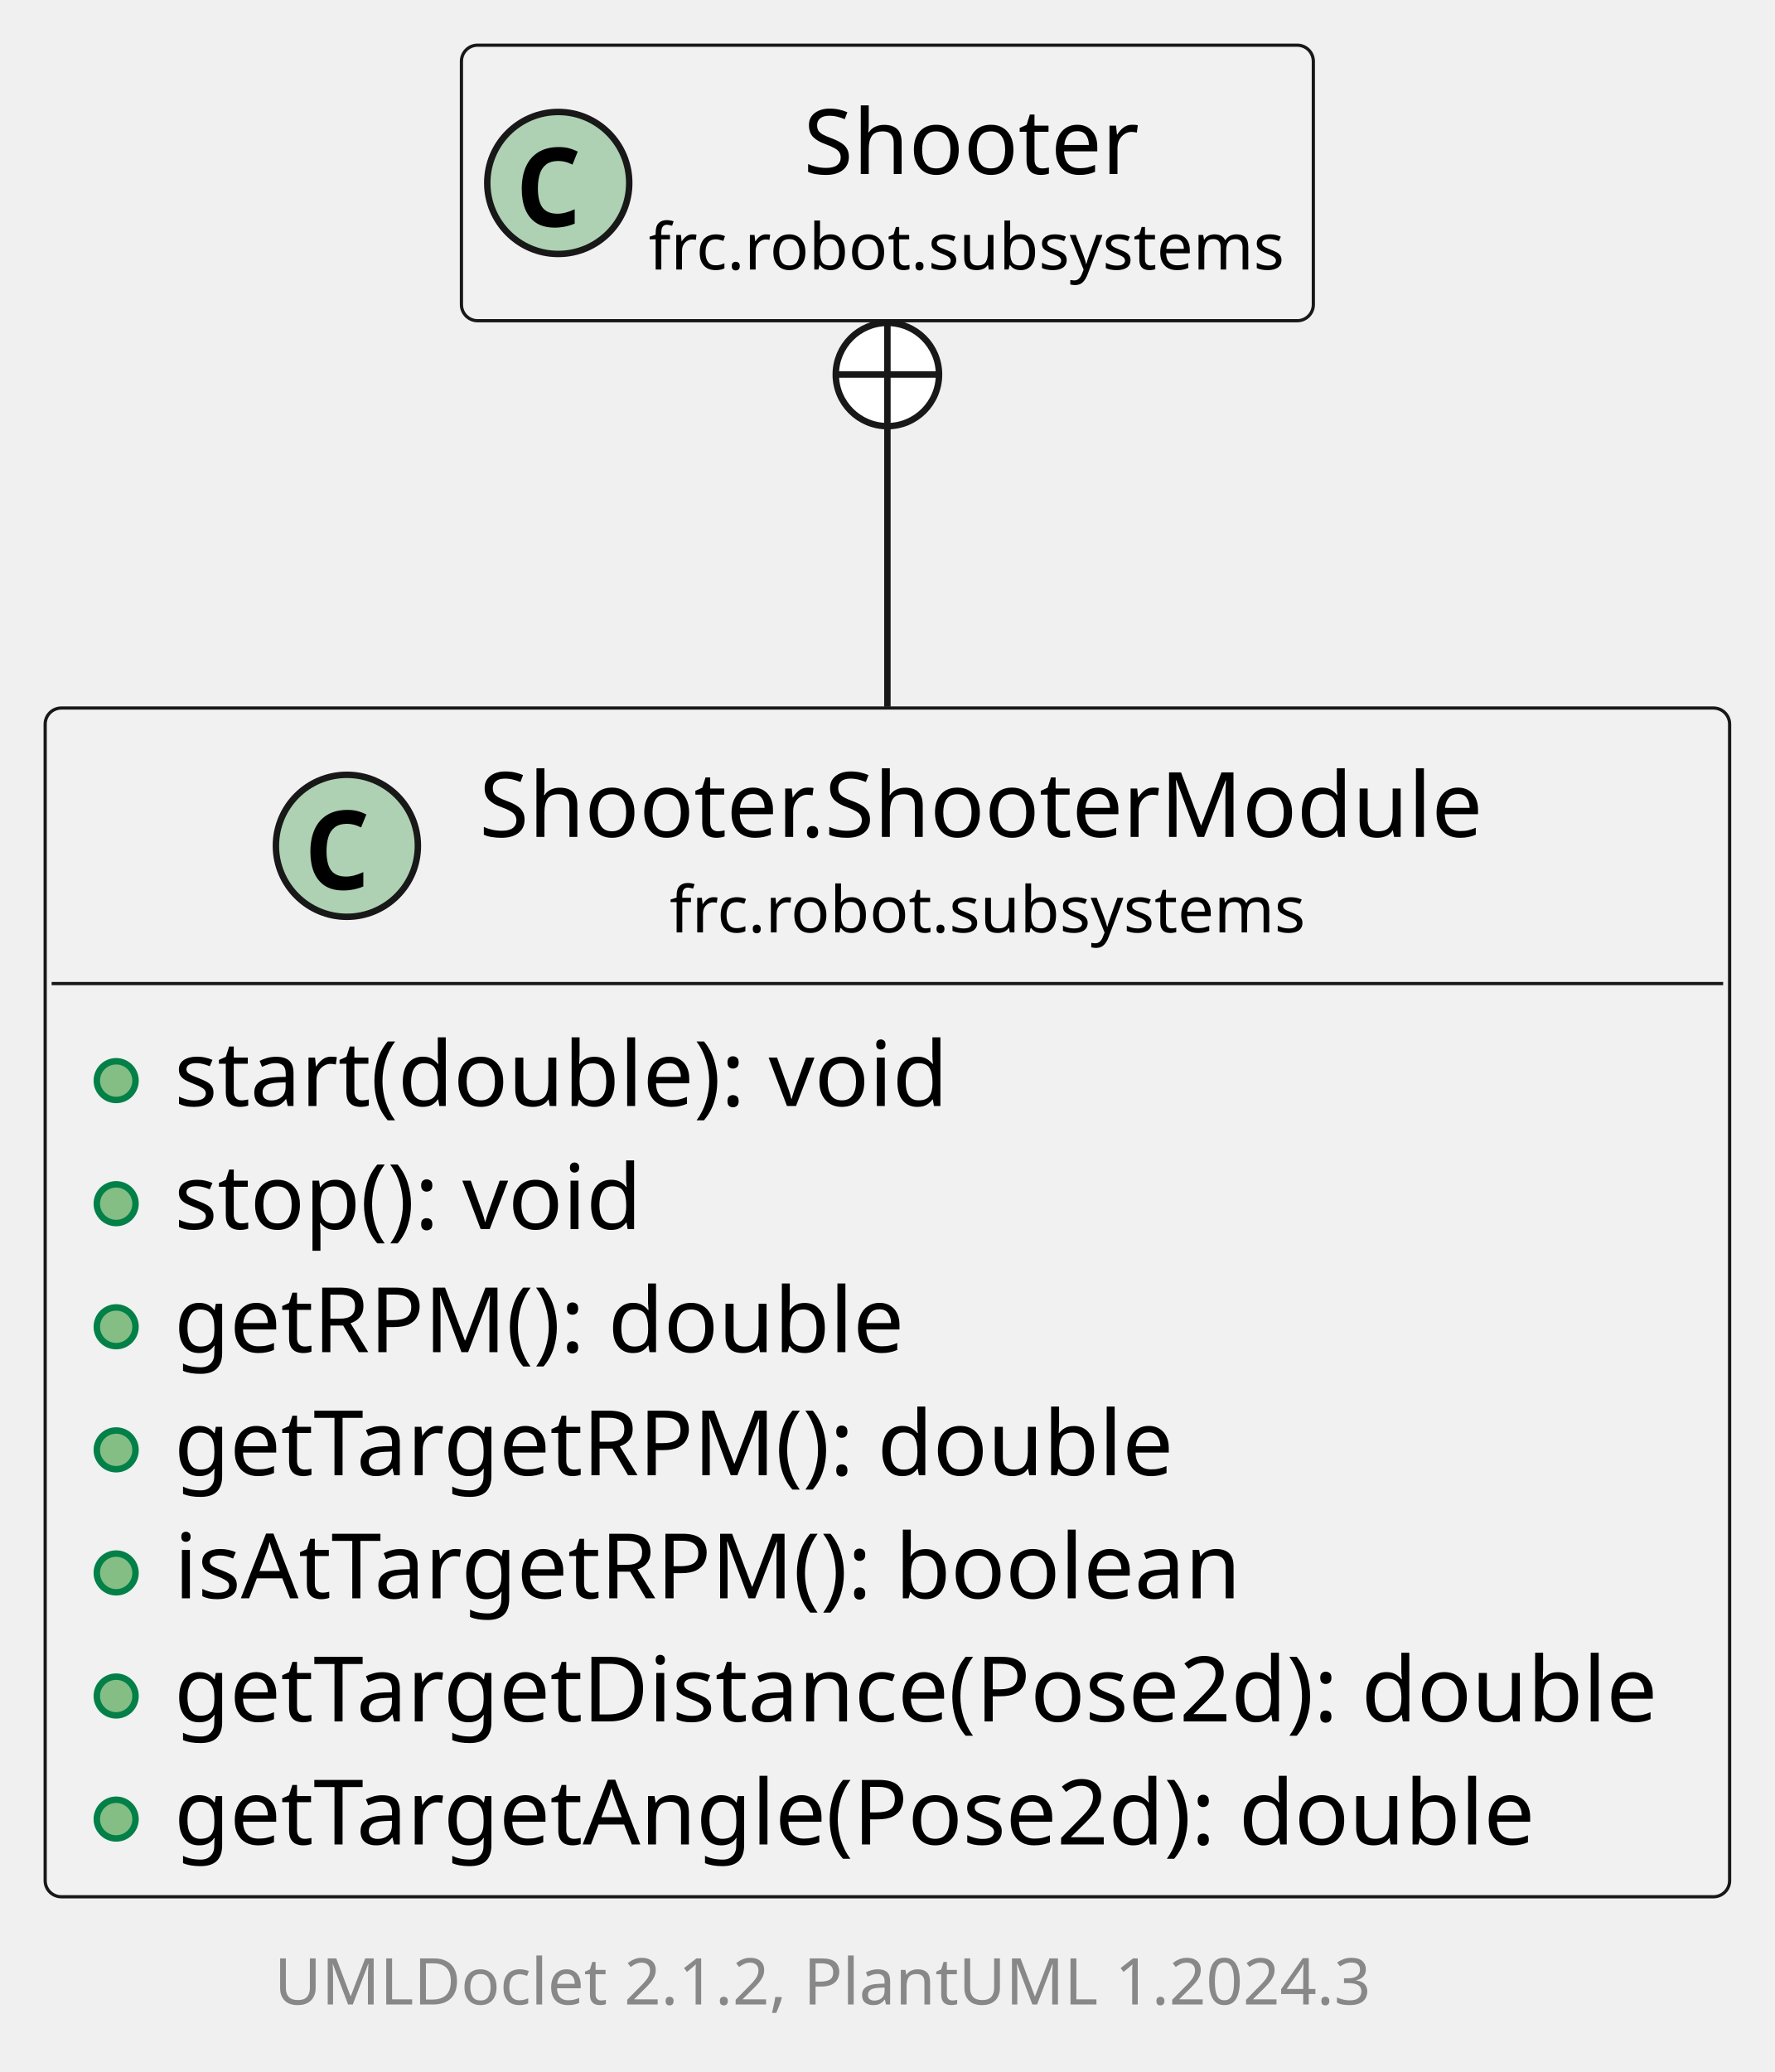
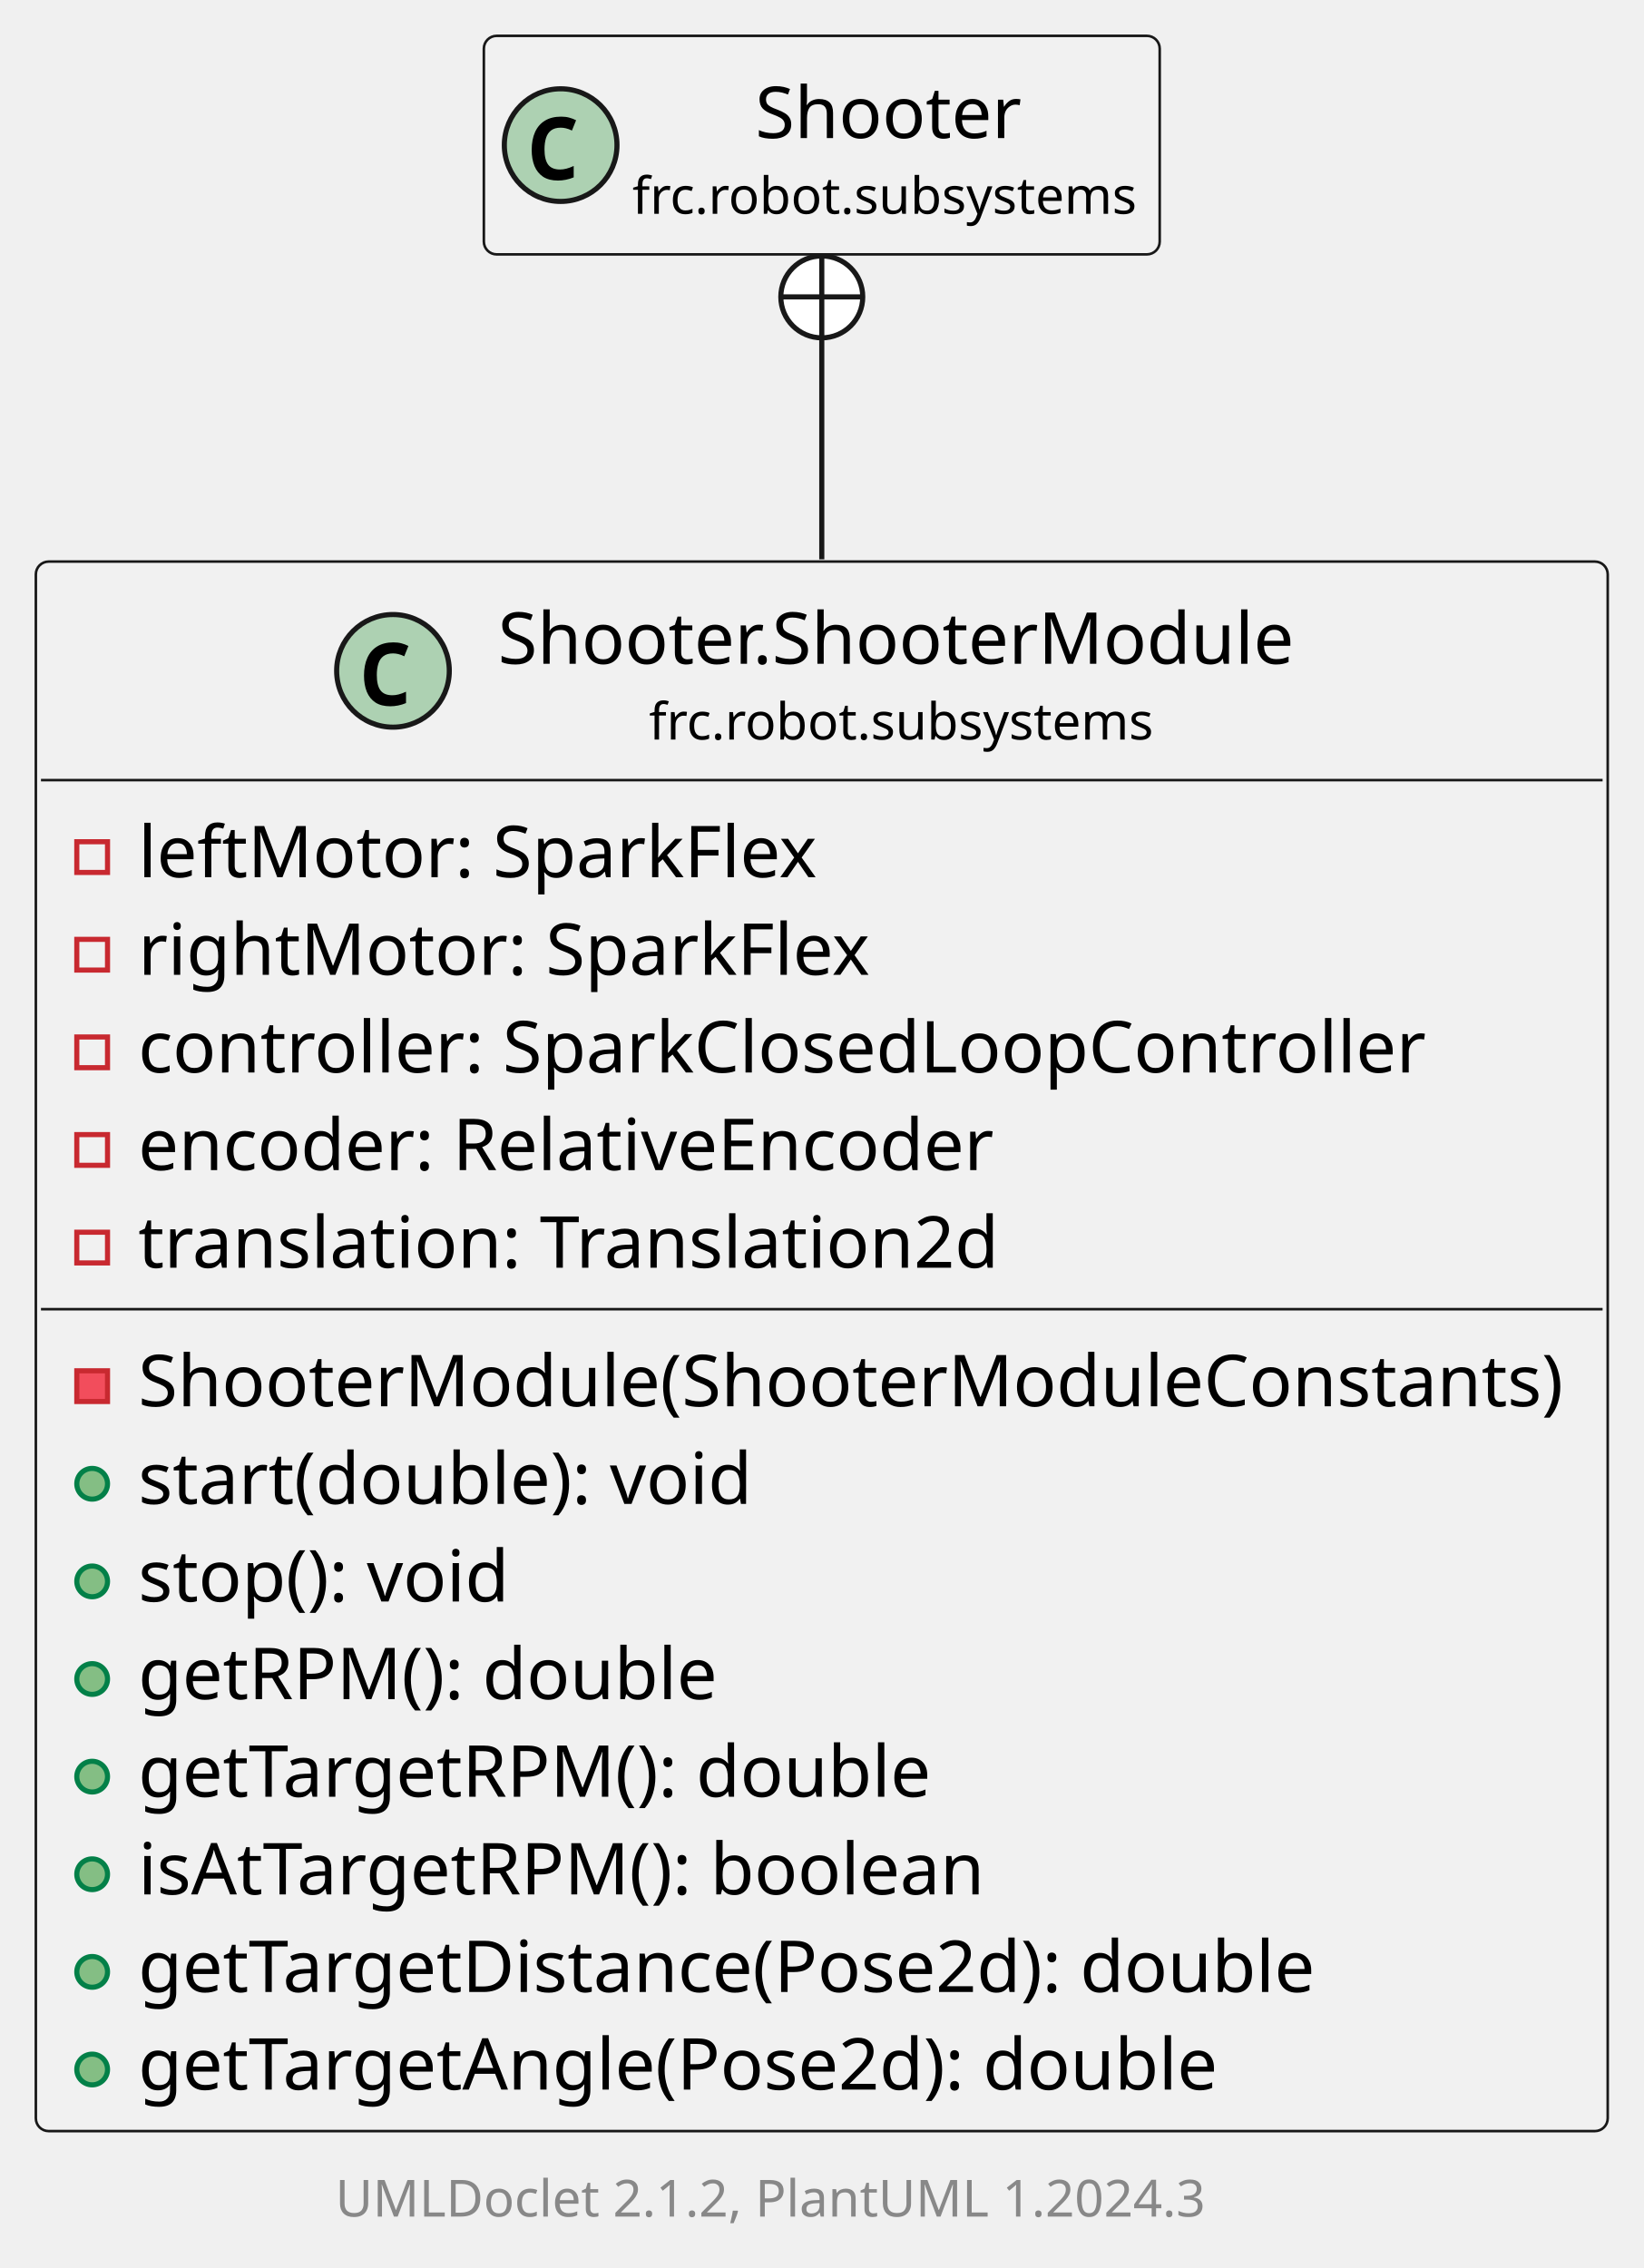
- <svg xmlns="http://www.w3.org/2000/svg" xmlns:xlink="http://www.w3.org/1999/xlink" contentStyleType="text/css" height="321px" preserveAspectRatio="none" style="width:275px;height:321px;background:#FFFFFF;" version="1.1" viewBox="0 0 275 321" width="275px" zoomAndPan="magnify">
+ <svg xmlns="http://www.w3.org/2000/svg" xmlns:xlink="http://www.w3.org/1999/xlink" contentStyleType="text/css" height="443px" preserveAspectRatio="none" style="width:321px;height:443px;background:#FFFFFF;" version="1.1" viewBox="0 0 321 443" width="321px" zoomAndPan="magnify">
  <defs />
  <g>
    <a href="Shooter.ShooterModule.html" target="_top" title="Shooter.ShooterModule.html" xlink:actuate="onRequest" xlink:href="Shooter.ShooterModule.html" xlink:show="new" xlink:title="Shooter.ShooterModule.html" xlink:type="simple">
      <g id="elem_frc.robot.subsystems.Shooter.ShooterModule">
-         <rect codeLine="5" fill="#F1F1F1" height="184.163" id="frc.robot.subsystems.Shooter.ShooterModule" rx="2.5" ry="2.5" style="stroke:#181818;stroke-width:0.5;" width="261" x="7" y="109.69" />
-         <ellipse cx="53.75" cy="131.034" fill="#ADD1B2" rx="11" ry="11" style="stroke:#181818;stroke-width:1.0;" />
-         <path d="M53.219,137.956 Q51.469,137.956 50.328,137.221 Q49.203,136.471 48.641,135.128 Q48.094,133.768 48.094,131.971 Q48.094,129.94 48.75,128.487 Q49.406,127.034 50.688,126.253 Q51.969,125.472 53.844,125.472 Q54.734,125.472 55.406,125.659 Q56.078,125.831 56.766,126.175 L55.953,128.19 Q55.328,127.878 54.781,127.753 Q54.25,127.628 53.766,127.628 Q52.594,127.628 51.891,128.159 Q51.188,128.69 50.891,129.643 Q50.594,130.596 50.594,131.862 Q50.594,133.878 51.312,134.846 Q52.031,135.8 53.625,135.8 Q54.219,135.8 54.844,135.643 Q55.469,135.487 56.297,135.112 L56.297,137.331 Q55.562,137.643 54.766,137.8 Q53.984,137.956 53.219,137.956 Z " fill="#000000" />
-         <text fill="#000000" font-family="sans-serif" font-size="14" lengthAdjust="spacing" textLength="159" x="74.25" y="129.656">Shooter.ShooterModule</text>
-         <text fill="#000000" font-family="sans-serif" font-size="10" lengthAdjust="spacing" textLength="100" x="103.75" y="144.448">frc.robot.subsystems</text>
-         <line style="stroke:#181818;stroke-width:0.5;" x1="8" x2="267" y1="152.378" y2="152.378" />
-         <ellipse cx="18" cy="167.412" fill="#84BE84" rx="3" ry="3" style="stroke:#038048;stroke-width:1.0;" />
-         <text fill="#000000" font-family="sans-serif" font-size="14" lengthAdjust="spacing" textLength="122" x="27" y="171.344">start(double): void</text>
-         <ellipse cx="18" cy="186.48" fill="#84BE84" rx="3" ry="3" style="stroke:#038048;stroke-width:1.0;" />
-         <text fill="#000000" font-family="sans-serif" font-size="14" lengthAdjust="spacing" textLength="73" x="27" y="190.412">stop(): void</text>
-         <ellipse cx="18" cy="205.548" fill="#84BE84" rx="3" ry="3" style="stroke:#038048;stroke-width:1.0;" />
-         <text fill="#000000" font-family="sans-serif" font-size="14" lengthAdjust="spacing" textLength="115" x="27" y="209.48">getRPM(): double</text>
-         <ellipse cx="18" cy="224.616" fill="#84BE84" rx="3" ry="3" style="stroke:#038048;stroke-width:1.0;" />
-         <text fill="#000000" font-family="sans-serif" font-size="14" lengthAdjust="spacing" textLength="159" x="27" y="228.548">getTargetRPM(): double</text>
-         <ellipse cx="18" cy="243.684" fill="#84BE84" rx="3" ry="3" style="stroke:#038048;stroke-width:1.0;" />
-         <text fill="#000000" font-family="sans-serif" font-size="14" lengthAdjust="spacing" textLength="169" x="27" y="247.615">isAtTargetRPM(): boolean</text>
-         <ellipse cx="18" cy="262.751" fill="#84BE84" rx="3" ry="3" style="stroke:#038048;stroke-width:1.0;" />
-         <text fill="#000000" font-family="sans-serif" font-size="14" lengthAdjust="spacing" textLength="235" x="27" y="266.683">getTargetDistance(Pose2d): double</text>
-         <ellipse cx="18" cy="281.819" fill="#84BE84" rx="3" ry="3" style="stroke:#038048;stroke-width:1.0;" />
-         <text fill="#000000" font-family="sans-serif" font-size="14" lengthAdjust="spacing" textLength="216" x="27" y="285.751">getTargetAngle(Pose2d): double</text>
+         <rect codeLine="5" fill="#F1F1F1" height="306.571" id="frc.robot.subsystems.Shooter.ShooterModule" rx="2.5" ry="2.5" style="stroke:#181818;stroke-width:0.5;" width="307" x="7" y="109.69" />
+         <ellipse cx="76.75" cy="131.034" fill="#ADD1B2" rx="11" ry="11" style="stroke:#181818;stroke-width:1.0;" />
+         <path d="M76.219,137.956 Q74.469,137.956 73.328,137.221 Q72.203,136.471 71.641,135.128 Q71.094,133.768 71.094,131.971 Q71.094,129.94 71.75,128.487 Q72.406,127.034 73.688,126.253 Q74.969,125.472 76.844,125.472 Q77.734,125.472 78.406,125.659 Q79.078,125.831 79.766,126.175 L78.953,128.19 Q78.328,127.878 77.781,127.753 Q77.25,127.628 76.766,127.628 Q75.594,127.628 74.891,128.159 Q74.188,128.69 73.891,129.643 Q73.594,130.596 73.594,131.862 Q73.594,133.878 74.312,134.846 Q75.031,135.8 76.625,135.8 Q77.219,135.8 77.844,135.643 Q78.469,135.487 79.297,135.112 L79.297,137.331 Q78.562,137.643 77.766,137.8 Q76.984,137.956 76.219,137.956 Z " fill="#000000" />
+         <text fill="#000000" font-family="sans-serif" font-size="14" lengthAdjust="spacing" textLength="159" x="97.25" y="129.656">Shooter.ShooterModule</text>
+         <text fill="#000000" font-family="sans-serif" font-size="10" lengthAdjust="spacing" textLength="100" x="126.75" y="144.448">frc.robot.subsystems</text>
+         <line style="stroke:#181818;stroke-width:0.5;" x1="8" x2="313" y1="152.378" y2="152.378" />
+         <rect fill="none" height="6" style="stroke:#C82930;stroke-width:1.0;" width="6" x="15" y="164.412" />
+         <text fill="#000000" font-family="sans-serif" font-size="14" lengthAdjust="spacing" textLength="134" x="27" y="171.344">leftMotor: SparkFlex</text>
+         <rect fill="none" height="6" style="stroke:#C82930;stroke-width:1.0;" width="6" x="15" y="183.48" />
+         <text fill="#000000" font-family="sans-serif" font-size="14" lengthAdjust="spacing" textLength="145" x="27" y="190.412">rightMotor: SparkFlex</text>
+         <rect fill="none" height="6" style="stroke:#C82930;stroke-width:1.0;" width="6" x="15" y="202.548" />
+         <text fill="#000000" font-family="sans-serif" font-size="14" lengthAdjust="spacing" textLength="255" x="27" y="209.48">controller: SparkClosedLoopController</text>
+         <rect fill="none" height="6" style="stroke:#C82930;stroke-width:1.0;" width="6" x="15" y="221.616" />
+         <text fill="#000000" font-family="sans-serif" font-size="14" lengthAdjust="spacing" textLength="171" x="27" y="228.548">encoder: RelativeEncoder</text>
+         <rect fill="none" height="6" style="stroke:#C82930;stroke-width:1.0;" width="6" x="15" y="240.684" />
+         <text fill="#000000" font-family="sans-serif" font-size="14" lengthAdjust="spacing" textLength="174" x="27" y="247.615">translation: Translation2d</text>
+         <line style="stroke:#181818;stroke-width:0.5;" x1="8" x2="313" y1="255.718" y2="255.718" />
+         <rect fill="#F24D5C" height="6" style="stroke:#C82930;stroke-width:1.0;" width="6" x="15" y="267.751" />
+         <text fill="#000000" font-family="sans-serif" font-size="14" lengthAdjust="spacing" textLength="281" x="27" y="274.683">ShooterModule(ShooterModuleConstants)</text>
+         <ellipse cx="18" cy="289.819" fill="#84BE84" rx="3" ry="3" style="stroke:#038048;stroke-width:1.0;" />
+         <text fill="#000000" font-family="sans-serif" font-size="14" lengthAdjust="spacing" textLength="122" x="27" y="293.751">start(double): void</text>
+         <ellipse cx="18" cy="308.887" fill="#84BE84" rx="3" ry="3" style="stroke:#038048;stroke-width:1.0;" />
+         <text fill="#000000" font-family="sans-serif" font-size="14" lengthAdjust="spacing" textLength="73" x="27" y="312.819">stop(): void</text>
+         <ellipse cx="18" cy="327.955" fill="#84BE84" rx="3" ry="3" style="stroke:#038048;stroke-width:1.0;" />
+         <text fill="#000000" font-family="sans-serif" font-size="14" lengthAdjust="spacing" textLength="115" x="27" y="331.887">getRPM(): double</text>
+         <ellipse cx="18" cy="347.023" fill="#84BE84" rx="3" ry="3" style="stroke:#038048;stroke-width:1.0;" />
+         <text fill="#000000" font-family="sans-serif" font-size="14" lengthAdjust="spacing" textLength="159" x="27" y="350.955">getTargetRPM(): double</text>
+         <ellipse cx="18" cy="366.091" fill="#84BE84" rx="3" ry="3" style="stroke:#038048;stroke-width:1.0;" />
+         <text fill="#000000" font-family="sans-serif" font-size="14" lengthAdjust="spacing" textLength="169" x="27" y="370.023">isAtTargetRPM(): boolean</text>
+         <ellipse cx="18" cy="385.159" fill="#84BE84" rx="3" ry="3" style="stroke:#038048;stroke-width:1.0;" />
+         <text fill="#000000" font-family="sans-serif" font-size="14" lengthAdjust="spacing" textLength="235" x="27" y="389.091">getTargetDistance(Pose2d): double</text>
+         <ellipse cx="18" cy="404.227" fill="#84BE84" rx="3" ry="3" style="stroke:#038048;stroke-width:1.0;" />
+         <text fill="#000000" font-family="sans-serif" font-size="14" lengthAdjust="spacing" textLength="216" x="27" y="408.159">getTargetAngle(Pose2d): double</text>
      </g>
    </a>
    <a href="Shooter.html" target="_top" title="Shooter.html" xlink:actuate="onRequest" xlink:href="Shooter.html" xlink:show="new" xlink:title="Shooter.html" xlink:type="simple">
      <g id="elem_frc.robot.subsystems.Shooter">
-         <rect codeLine="15" fill="#F1F1F1" height="42.688" id="frc.robot.subsystems.Shooter" rx="2.5" ry="2.5" style="stroke:#181818;stroke-width:0.5;" width="132" x="71.5" y="7" />
-         <ellipse cx="86.5" cy="28.344" fill="#ADD1B2" rx="11" ry="11" style="stroke:#181818;stroke-width:1.0;" />
-         <path d="M85.969,35.266 Q84.219,35.266 83.078,34.532 Q81.953,33.782 81.391,32.438 Q80.844,31.078 80.844,29.282 Q80.844,27.25 81.5,25.797 Q82.156,24.344 83.438,23.563 Q84.719,22.782 86.594,22.782 Q87.484,22.782 88.156,22.969 Q88.828,23.141 89.516,23.485 L88.703,25.5 Q88.078,25.188 87.531,25.063 Q87,24.938 86.516,24.938 Q85.344,24.938 84.641,25.469 Q83.938,26 83.641,26.953 Q83.344,27.907 83.344,29.172 Q83.344,31.188 84.062,32.157 Q84.781,33.11 86.375,33.11 Q86.969,33.11 87.594,32.953 Q88.219,32.797 89.047,32.422 L89.047,34.641 Q88.312,34.953 87.516,35.11 Q86.734,35.266 85.969,35.266 Z " fill="#000000" />
-         <text fill="#000000" font-family="sans-serif" font-size="14" lengthAdjust="spacing" textLength="52" x="124.5" y="26.966">Shooter</text>
-         <text fill="#000000" font-family="sans-serif" font-size="10" lengthAdjust="spacing" textLength="100" x="100.5" y="41.758">frc.robot.subsystems</text>
+         <rect codeLine="21" fill="#F1F1F1" height="42.688" id="frc.robot.subsystems.Shooter" rx="2.5" ry="2.5" style="stroke:#181818;stroke-width:0.5;" width="132" x="94.5" y="7" />
+         <ellipse cx="109.5" cy="28.344" fill="#ADD1B2" rx="11" ry="11" style="stroke:#181818;stroke-width:1.0;" />
+         <path d="M108.969,35.266 Q107.219,35.266 106.078,34.532 Q104.953,33.782 104.391,32.438 Q103.844,31.078 103.844,29.282 Q103.844,27.25 104.5,25.797 Q105.156,24.344 106.438,23.563 Q107.719,22.782 109.594,22.782 Q110.484,22.782 111.156,22.969 Q111.828,23.141 112.516,23.485 L111.703,25.5 Q111.078,25.188 110.531,25.063 Q110,24.938 109.516,24.938 Q108.344,24.938 107.641,25.469 Q106.938,26 106.641,26.953 Q106.344,27.907 106.344,29.172 Q106.344,31.188 107.062,32.157 Q107.781,33.11 109.375,33.11 Q109.969,33.11 110.594,32.953 Q111.219,32.797 112.047,32.422 L112.047,34.641 Q111.312,34.953 110.516,35.11 Q109.734,35.266 108.969,35.266 Z " fill="#000000" />
+         <text fill="#000000" font-family="sans-serif" font-size="14" lengthAdjust="spacing" textLength="52" x="147.5" y="26.966">Shooter</text>
+         <text fill="#000000" font-family="sans-serif" font-size="10" lengthAdjust="spacing" textLength="100" x="123.5" y="41.758">frc.robot.subsystems</text>
      </g>
    </a>
    <g id="link_frc.robot.subsystems.Shooter_frc.robot.subsystems.Shooter.ShooterModule">
-       <path codeLine="17" d="M137.5,66.02 C137.5,81.25 137.5,87.12 137.5,109.5 " fill="none" id="frc.robot.subsystems.Shooter-backto-frc.robot.subsystems.Shooter.ShooterModule" style="stroke:#181818;stroke-width:1.0;" />
-       <ellipse cx="137.5" cy="58.02" fill="#FFFFFF" rx="8" ry="8" style="stroke:#181818;stroke-width:1.0;" />
-       <line style="stroke:#181818;stroke-width:1.0;" x1="137.5" x2="137.5" y1="66.02" y2="50.02" />
-       <line style="stroke:#181818;stroke-width:1.0;" x1="129.5" x2="145.5" y1="58.02" y2="58.02" />
+       <path codeLine="23" d="M160.5,65.99 C160.5,80.67 160.5,85.87 160.5,109.25 " fill="none" id="frc.robot.subsystems.Shooter-backto-frc.robot.subsystems.Shooter.ShooterModule" style="stroke:#181818;stroke-width:1.0;" />
+       <ellipse cx="160.5" cy="57.99" fill="#FFFFFF" rx="8" ry="8" style="stroke:#181818;stroke-width:1.0;" />
+       <line style="stroke:#181818;stroke-width:1.0;" x1="160.5" x2="160.5" y1="65.99" y2="49.99" />
+       <line style="stroke:#181818;stroke-width:1.0;" x1="152.5" x2="168.5" y1="57.99" y2="57.99" />
    </g>
-     <text fill="#888888" font-family="sans-serif" font-size="10" lengthAdjust="spacing" textLength="176" x="42.5" y="310.543">UMLDoclet 2.1.2, PlantUML 1.2024.3</text>
+     <text fill="#888888" font-family="sans-serif" font-size="10" lengthAdjust="spacing" textLength="176" x="65.5" y="432.951">UMLDoclet 2.1.2, PlantUML 1.2024.3</text>
  </g>
</svg>
